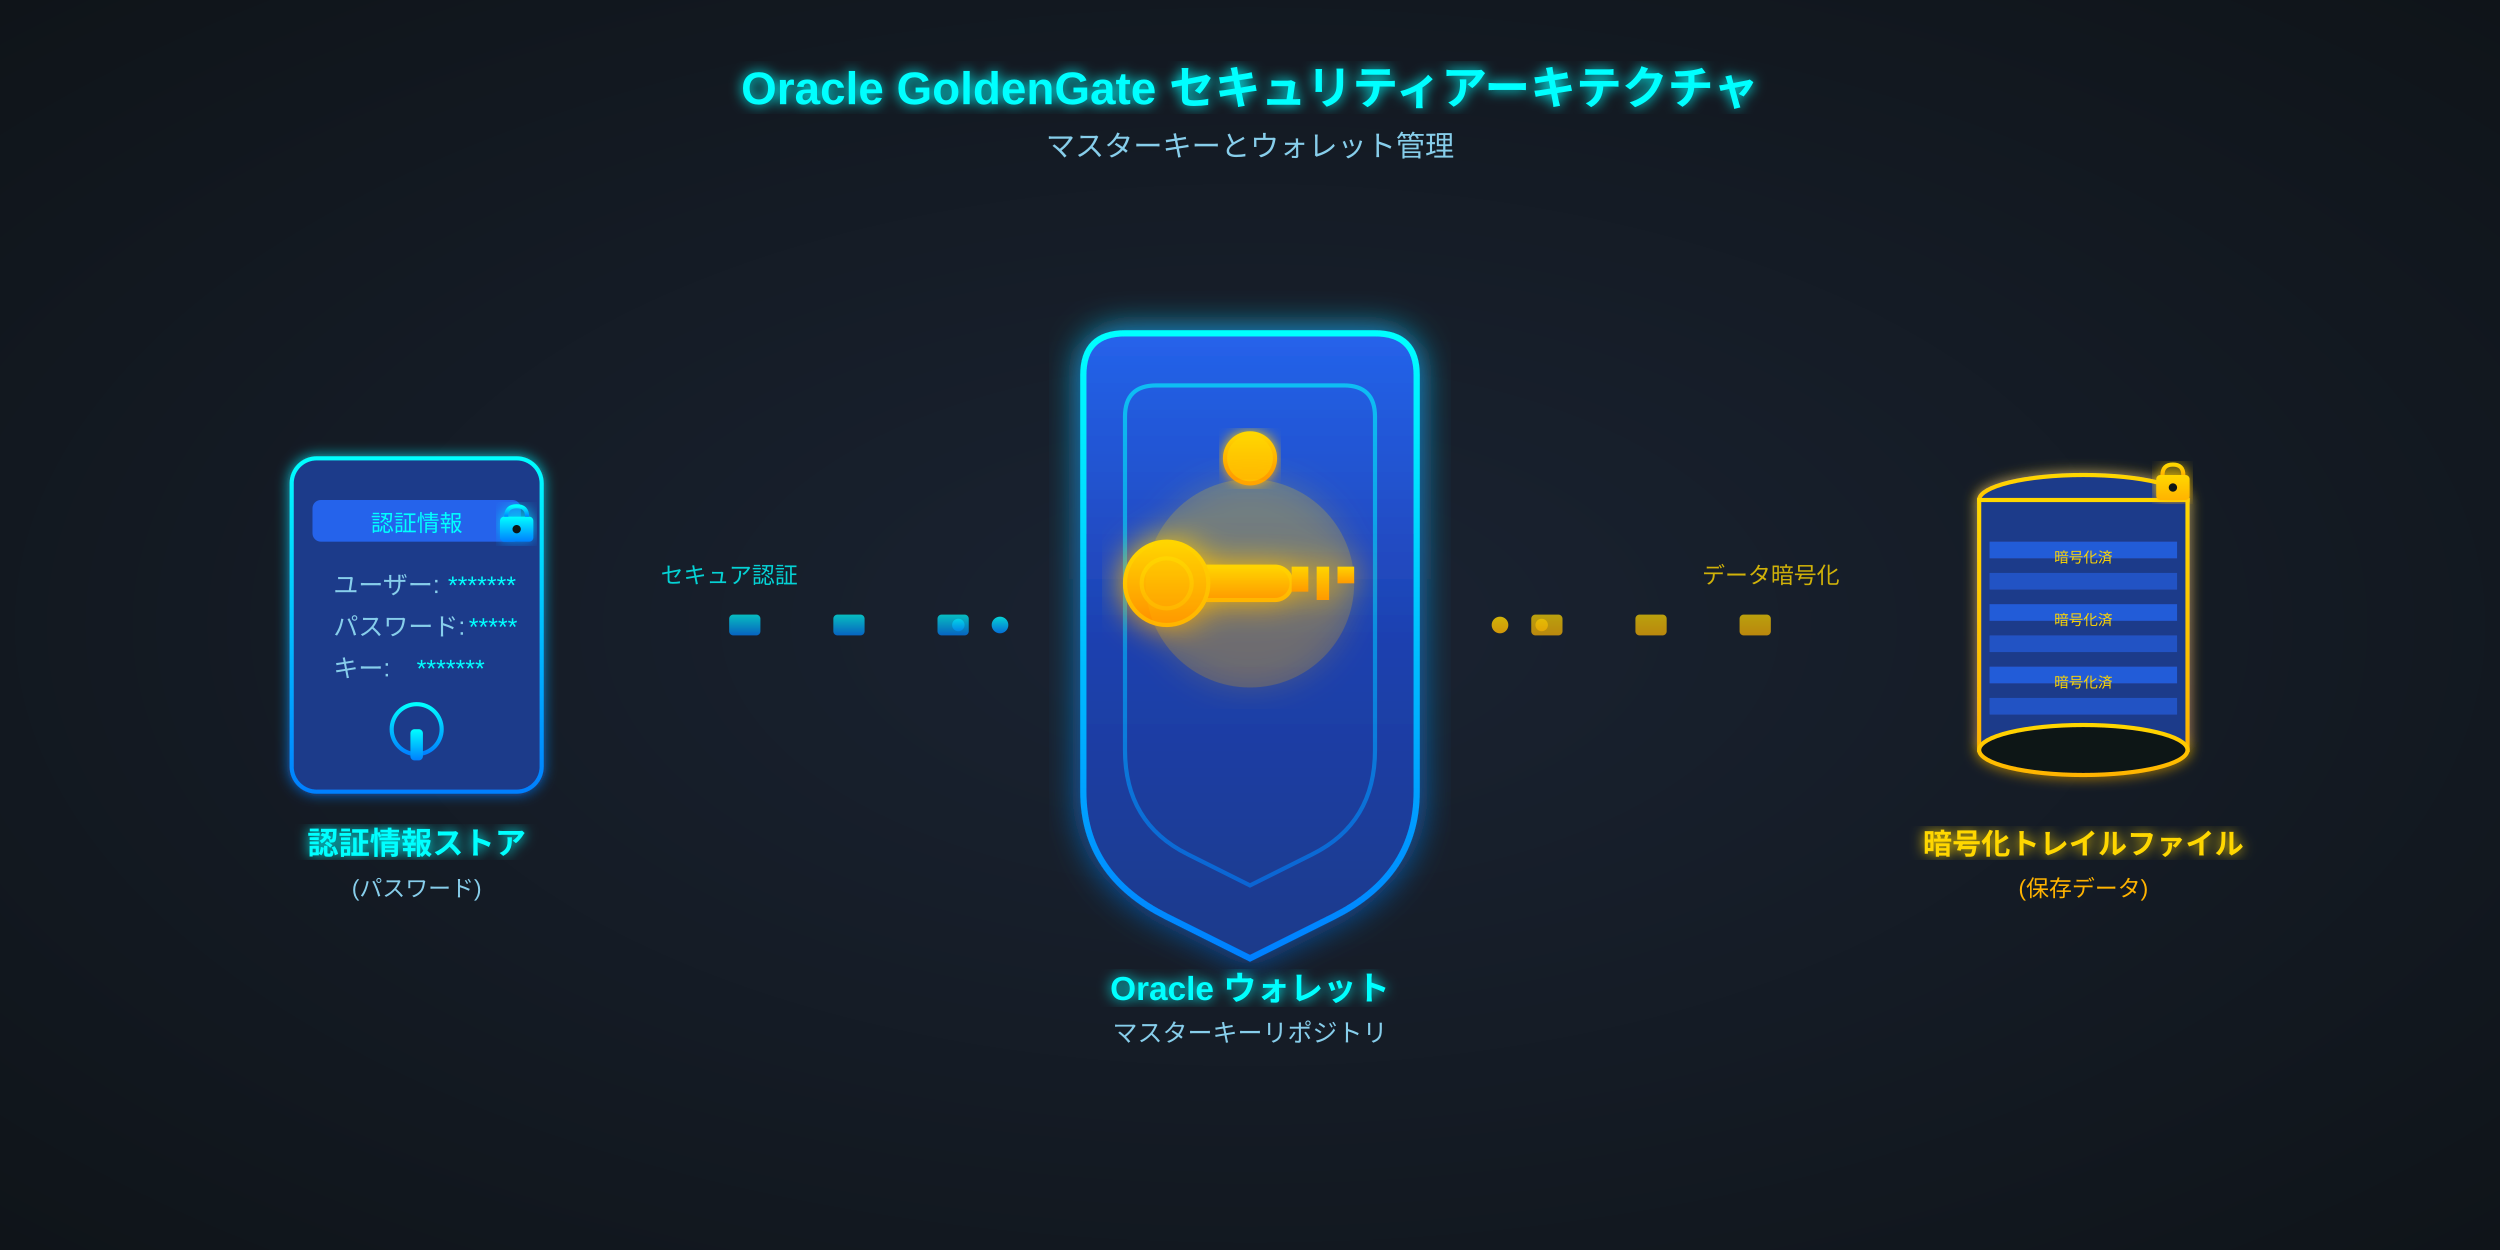
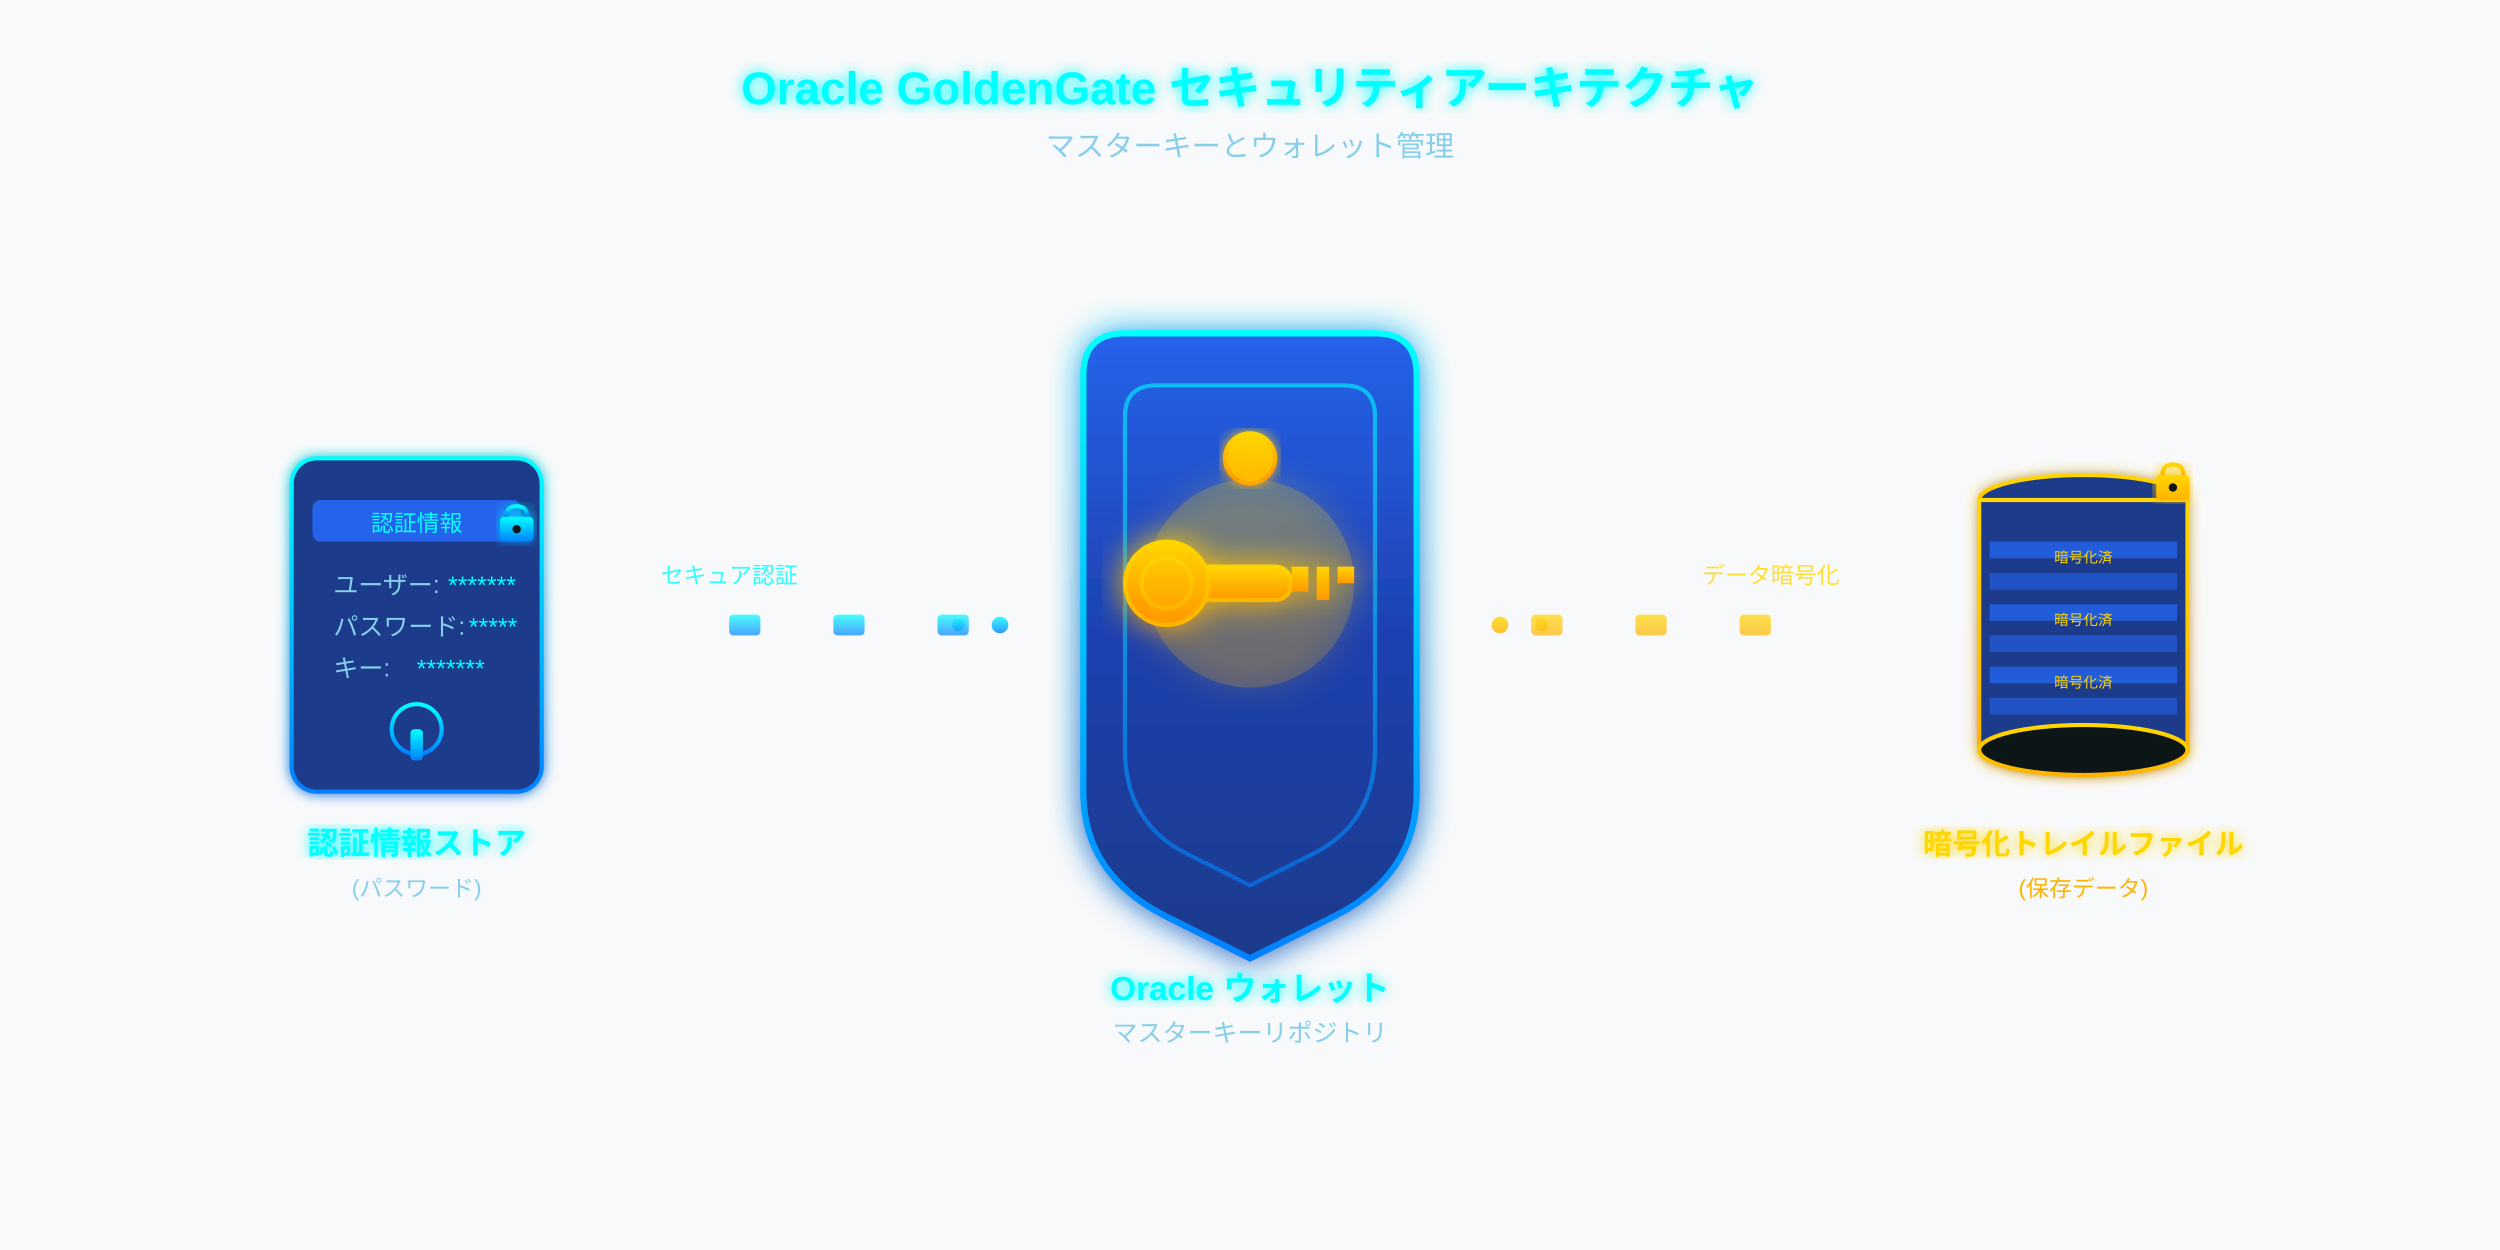
<svg xmlns="http://www.w3.org/2000/svg" viewBox="0 0 1200 600">
  <defs>
    <radialGradient id="backgroundGradient" cx="50%" cy="50%" r="70%">
      <stop offset="0%" style="stop-color:#1a2332;stop-opacity:1" />
      <stop offset="100%" style="stop-color:#0f1419;stop-opacity:1" />
    </radialGradient>
    <linearGradient id="walletGradient" x1="0%" y1="0%" x2="0%" y2="100%">
      <stop offset="0%" style="stop-color:#2563eb;stop-opacity:1" />
      <stop offset="50%" style="stop-color:#1e40af;stop-opacity:1" />
      <stop offset="100%" style="stop-color:#1e3a8a;stop-opacity:1" />
    </linearGradient>
    <linearGradient id="keyGradient" x1="0%" y1="0%" x2="0%" y2="100%">
      <stop offset="0%" style="stop-color:#ffd700;stop-opacity:1" />
      <stop offset="50%" style="stop-color:#ffb300;stop-opacity:1" />
      <stop offset="100%" style="stop-color:#ff8f00;stop-opacity:1" />
    </linearGradient>
    <linearGradient id="cyanGlow" x1="0%" y1="0%" x2="0%" y2="100%">
      <stop offset="0%" style="stop-color:#00ffff;stop-opacity:1" />
      <stop offset="100%" style="stop-color:#0080ff;stop-opacity:1" />
    </linearGradient>
    <linearGradient id="goldGlow" x1="0%" y1="0%" x2="0%" y2="100%">
      <stop offset="0%" style="stop-color:#ffd700;stop-opacity:1" />
      <stop offset="100%" style="stop-color:#ffb300;stop-opacity:1" />
    </linearGradient>
    <filter id="centralGlow">
      <feGaussianBlur stdDeviation="8" result="coloredBlur" />
      <feMerge>
        <feMergeNode in="coloredBlur" />
        <feMergeNode in="SourceGraphic" />
      </feMerge>
    </filter>
    <filter id="conduitGlow">
      <feGaussianBlur stdDeviation="4" result="coloredBlur" />
      <feMerge>
        <feMergeNode in="coloredBlur" />
        <feMergeNode in="SourceGraphic" />
      </feMerge>
    </filter>
    <filter id="smallGlow">
      <feGaussianBlur stdDeviation="3" result="coloredBlur" />
      <feMerge>
        <feMergeNode in="coloredBlur" />
        <feMergeNode in="SourceGraphic" />
      </feMerge>
    </filter>
  </defs>
-   <rect width="1200" height="600" fill="url(#backgroundGradient)" />
+   <rect width="1200" height="600" fill="#f8f9fa" />
  <g id="oracleWallet" transform="translate(600,300)">
    <path d="M-80,-120 Q-80,-140 -60,-140 L60,-140 Q80,-140 80,-120 L80,80 Q80,120 40,140 L0,160 L-40,140 Q-80,120 -80,80 Z" fill="url(#walletGradient)" stroke="url(#cyanGlow)" stroke-width="3" filter="url(#centralGlow)" />
    <path d="M-60,-100 Q-60,-115 -45,-115 L45,-115 Q60,-115 60,-100 L60,60 Q60,95 30,110 L0,125 L-30,110 Q-60,95 -60,60 Z" fill="none" stroke="url(#cyanGlow)" stroke-width="2" opacity="0.6" />
    <circle cx="0" cy="-80" r="12" fill="url(#goldGlow)" stroke="url(#keyGradient)" stroke-width="2" filter="url(#smallGlow)" />
    <g transform="translate(0,-20)" filter="url(#centralGlow)">
      <rect x="-40" y="-8" width="60" height="16" rx="8" fill="url(#keyGradient)" stroke="url(#goldGlow)" stroke-width="2" />
      <circle cx="-40" cy="0" r="20" fill="url(#keyGradient)" stroke="url(#goldGlow)" stroke-width="2" />
      <circle cx="-40" cy="0" r="12" fill="none" stroke="url(#goldGlow)" stroke-width="2" />
      <rect x="20" y="-8" width="8" height="12" fill="url(#keyGradient)" />
      <rect x="32" y="-8" width="6" height="16" fill="url(#keyGradient)" />
      <rect x="42" y="-8" width="8" height="8" fill="url(#keyGradient)" />
      <circle cx="0" cy="0" r="50" fill="url(#goldGlow)" opacity="0.2" />
    </g>
    <text x="0" y="180" text-anchor="middle" font-family="Arial, sans-serif" font-size="16" font-weight="bold" fill="#00ffff" filter="url(#smallGlow)">Oracle ウォレット</text>
    <text x="0" y="200" text-anchor="middle" font-family="Arial, sans-serif" font-size="12" fill="#87ceeb">マスターキーリポジトリ</text>
  </g>
  <g id="leftConduit">
    <path d="M520,300 Q400,300 300,300" fill="none" stroke="url(#cyanGlow)" stroke-width="6" filter="url(#conduitGlow)" stroke-dasharray="0" />
    <circle cx="480" cy="300" r="4" fill="url(#cyanGlow)" opacity="0.8">
      <animateTransform attributeName="transform" type="translate" values="0,0; -180,0; 0,0" dur="3s" repeatCount="indefinite" />
    </circle>
    <circle cx="460" cy="300" r="3" fill="url(#cyanGlow)" opacity="0.6">
      <animateTransform attributeName="transform" type="translate" values="0,0; -160,0; 0,0" dur="3.5s" repeatCount="indefinite" />
    </circle>
    <rect x="450" y="295" width="15" height="10" rx="2" fill="url(#cyanGlow)" opacity="0.7" />
    <rect x="400" y="295" width="15" height="10" rx="2" fill="url(#cyanGlow)" opacity="0.7" />
    <rect x="350" y="295" width="15" height="10" rx="2" fill="url(#cyanGlow)" opacity="0.7" />
  </g>
  <g id="rightConduit">
    <path d="M680,300 Q800,300 900,300" fill="none" stroke="url(#goldGlow)" stroke-width="6" filter="url(#conduitGlow)" stroke-dasharray="0" />
    <circle cx="720" cy="300" r="4" fill="url(#goldGlow)" opacity="0.8">
      <animateTransform attributeName="transform" type="translate" values="0,0; 180,0; 0,0" dur="3s" repeatCount="indefinite" />
    </circle>
    <circle cx="740" cy="300" r="3" fill="url(#goldGlow)" opacity="0.6">
      <animateTransform attributeName="transform" type="translate" values="0,0; 160,0; 0,0" dur="3.5s" repeatCount="indefinite" />
    </circle>
    <rect x="735" y="295" width="15" height="10" rx="2" fill="url(#goldGlow)" opacity="0.7" />
    <rect x="785" y="295" width="15" height="10" rx="2" fill="url(#goldGlow)" opacity="0.7" />
    <rect x="835" y="295" width="15" height="10" rx="2" fill="url(#goldGlow)" opacity="0.7" />
  </g>
  <g id="credentialStore" transform="translate(200,300)">
    <rect x="-60" y="-80" width="120" height="160" rx="12" fill="#1e3a8a" stroke="url(#cyanGlow)" stroke-width="2" filter="url(#smallGlow)" />
    <rect x="-50" y="-60" width="100" height="20" rx="4" fill="#2563eb" />
    <text x="0" y="-45" text-anchor="middle" font-family="Arial, sans-serif" font-size="11" fill="#00ffff">認証情報</text>
    <text x="-40" y="-15" font-family="Arial, sans-serif" font-size="12" fill="#87ceeb">ユーザー:</text>
    <text x="15" y="-15" font-family="Arial, sans-serif" font-size="12" fill="#00ffff">*******</text>
    <text x="-40" y="5" font-family="Arial, sans-serif" font-size="12" fill="#87ceeb">パスワード:</text>
    <text x="25" y="5" font-family="Arial, sans-serif" font-size="12" fill="#00ffff">*****</text>
    <text x="-40" y="25" font-family="Arial, sans-serif" font-size="12" fill="#87ceeb">キー:</text>
    <text x="0" y="25" font-family="Arial, sans-serif" font-size="12" fill="#00ffff">*******</text>
    <circle cx="0" cy="50" r="12" fill="none" stroke="url(#cyanGlow)" stroke-width="2" />
    <rect x="-3" y="50" width="6" height="15" rx="2" fill="url(#cyanGlow)" />
    <g transform="translate(40,-60)" filter="url(#smallGlow)">
      <rect x="0" y="8" width="16" height="12" rx="2" fill="url(#cyanGlow)" />
      <path d="M3,8 Q3,3 8,3 Q13,3 13,8" fill="none" stroke="url(#cyanGlow)" stroke-width="2" />
      <circle cx="8" cy="14" r="2" fill="#0f1419" />
    </g>
    <text x="0" y="110" text-anchor="middle" font-family="Arial, sans-serif" font-size="15" font-weight="bold" fill="#00ffff" filter="url(#smallGlow)">認証情報ストア</text>
    <text x="0" y="130" text-anchor="middle" font-family="Arial, sans-serif" font-size="11" fill="#87ceeb">(パスワード)</text>
  </g>
  <g id="trailFiles" transform="translate(1000,300)">
    <g filter="url(#smallGlow)">
      <ellipse cx="0" cy="-60" rx="50" ry="12" fill="#1e3a8a" stroke="url(#goldGlow)" stroke-width="2" />
      <rect x="-50" y="-60" width="100" height="120" fill="#1e3a8a" stroke="url(#goldGlow)" stroke-width="2" />
      <ellipse cx="0" cy="60" rx="50" ry="12" fill="#0f1419" stroke="url(#goldGlow)" stroke-width="2" />
      <rect x="-45" y="-40" width="90" height="8" fill="#2563eb" opacity="0.8" />
      <rect x="-45" y="-25" width="90" height="8" fill="#2563eb" opacity="0.6" />
      <rect x="-45" y="-10" width="90" height="8" fill="#2563eb" opacity="0.8" />
      <rect x="-45" y="5" width="90" height="8" fill="#2563eb" opacity="0.6" />
      <rect x="-45" y="20" width="90" height="8" fill="#2563eb" opacity="0.8" />
      <rect x="-45" y="35" width="90" height="8" fill="#2563eb" opacity="0.6" />
      <text x="0" y="-30" text-anchor="middle" font-family="Arial, sans-serif" font-size="7" fill="#ffd700">暗号化済</text>
      <text x="0" y="0" text-anchor="middle" font-family="Arial, sans-serif" font-size="7" fill="#ffd700">暗号化済</text>
      <text x="0" y="30" text-anchor="middle" font-family="Arial, sans-serif" font-size="7" fill="#ffd700">暗号化済</text>
    </g>
    <g transform="translate(35,-80)" filter="url(#smallGlow)">
      <rect x="0" y="8" width="16" height="12" rx="2" fill="url(#goldGlow)" />
      <path d="M3,8 Q3,3 8,3 Q13,3 13,8" fill="none" stroke="url(#goldGlow)" stroke-width="2" />
      <circle cx="8" cy="14" r="2" fill="#0f1419" />
    </g>
    <text x="0" y="110" text-anchor="middle" font-family="Arial, sans-serif" font-size="14" font-weight="bold" fill="#ffd700" filter="url(#smallGlow)">暗号化トレイルファイル</text>
    <text x="0" y="130" text-anchor="middle" font-family="Arial, sans-serif" font-size="11" fill="#ffb300">(保存データ)</text>
  </g>
  <text x="600" y="50" text-anchor="middle" font-family="Arial, sans-serif" font-size="22" font-weight="bold" fill="#00ffff" filter="url(#smallGlow)">Oracle GoldenGate セキュリティアーキテクチャ</text>
  <text x="600" y="75" text-anchor="middle" font-family="Arial, sans-serif" font-size="14" fill="#87ceeb">マスターキーとウォレット管理</text>
  <text x="350" y="280" text-anchor="middle" font-family="Arial, sans-serif" font-size="11" fill="#00ffff" opacity="0.8">セキュア認証</text>
  <text x="850" y="280" text-anchor="middle" font-family="Arial, sans-serif" font-size="11" fill="#ffd700" opacity="0.8">データ暗号化</text>
</svg>
